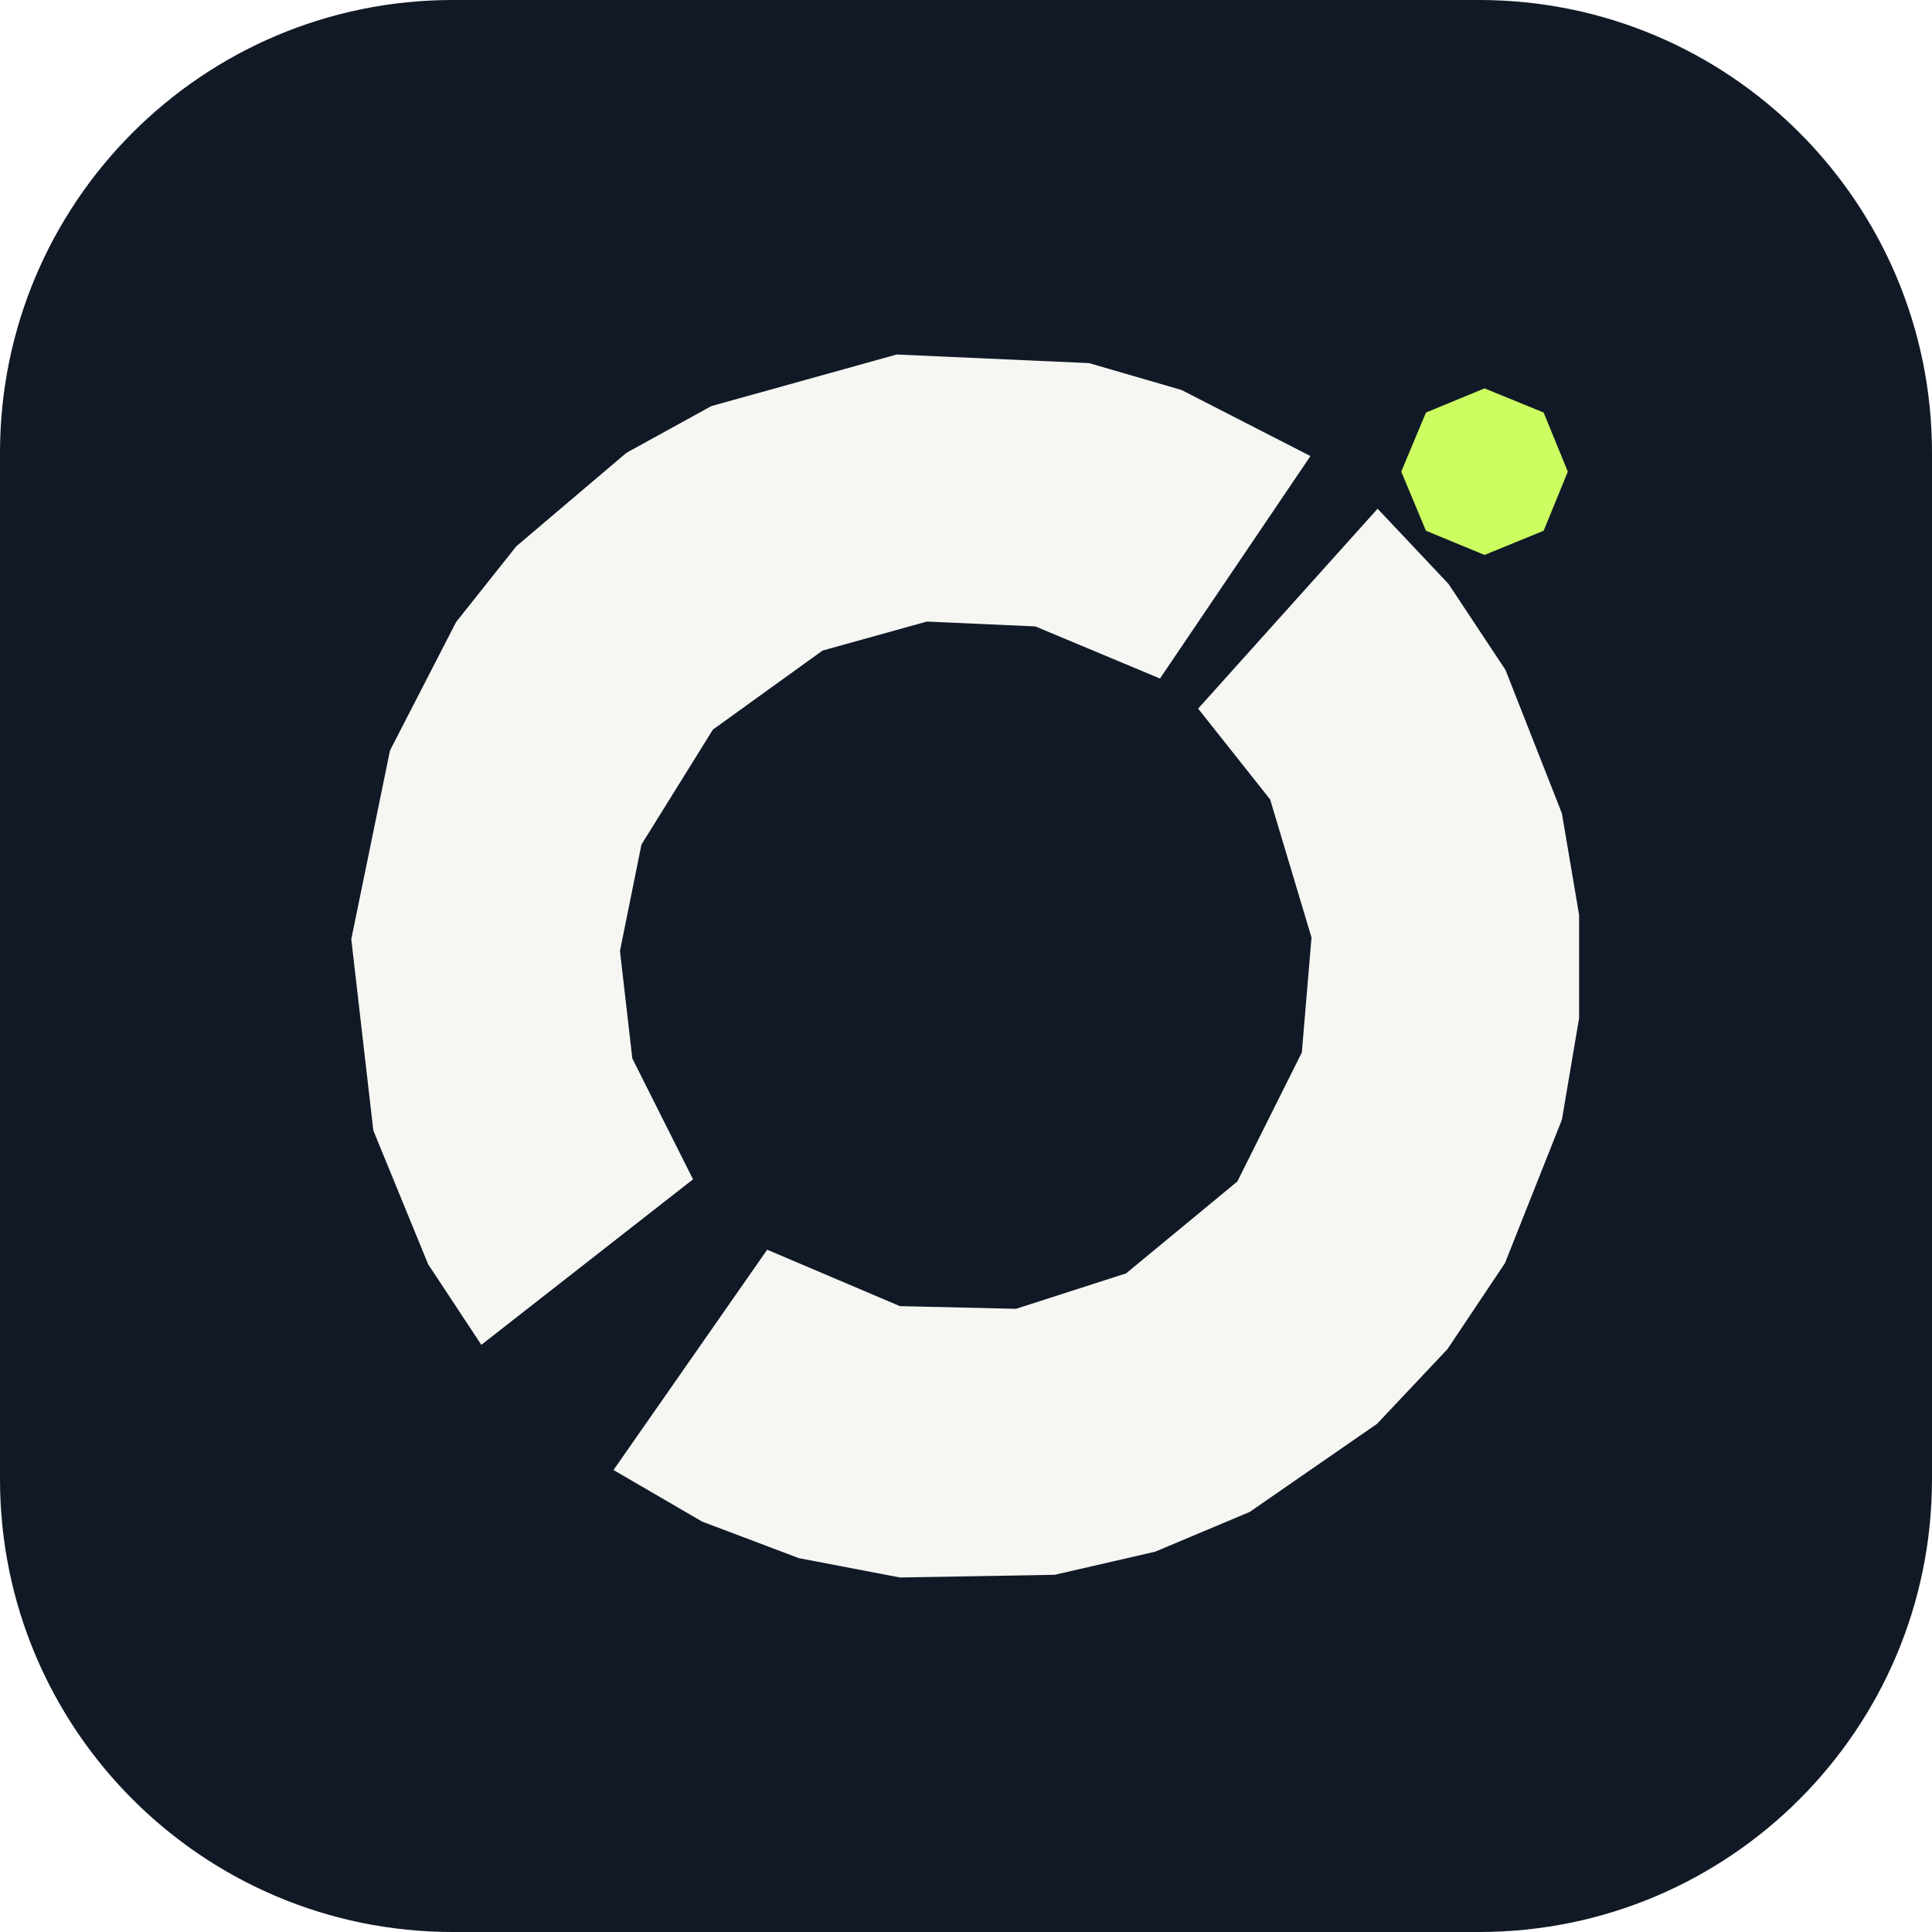
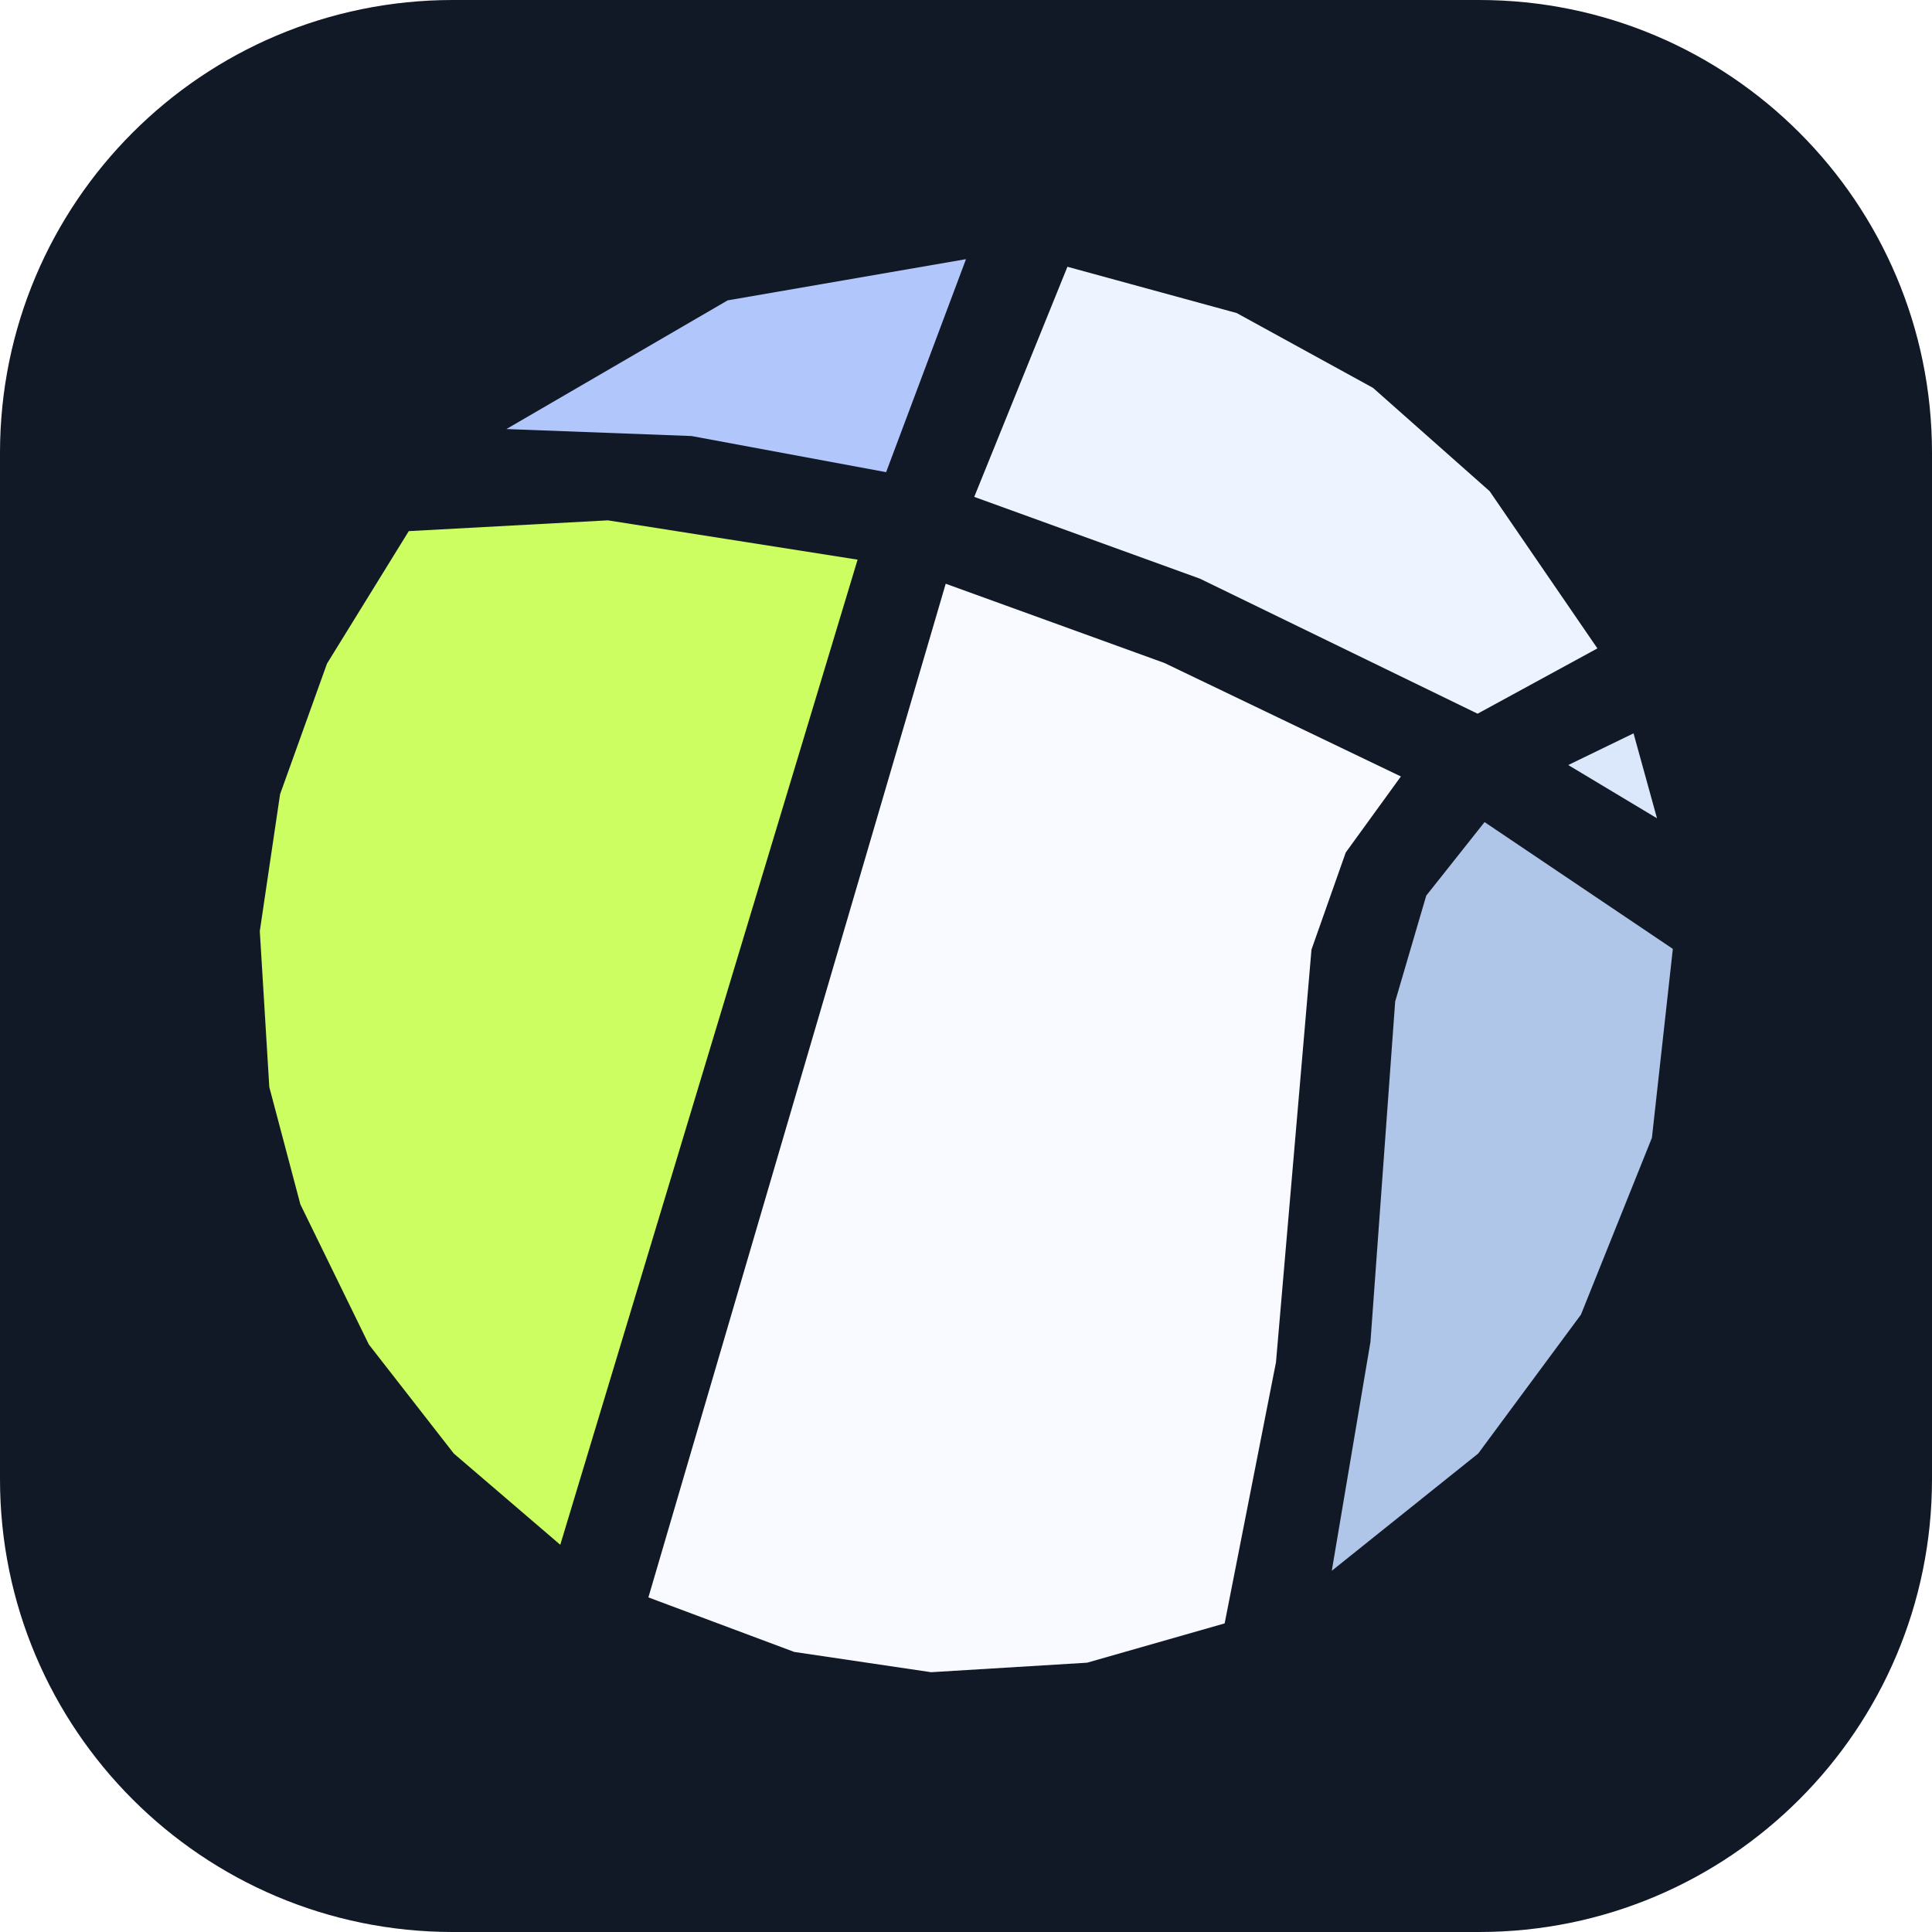
<svg xmlns="http://www.w3.org/2000/svg" viewBox="0 0 64 64">
-   <rect x="0" y="0" width="64" height="64" rx="15" fill="#111926" />
-   <g transform="translate(32 32) scale(1.78) translate(-44.5 -23.4)">
-     <path d="M52.16 14.89L53.48 16.29L54.54 17.89L55.59 20.56L55.91 22.45L55.91 24.37L55.59 26.26L54.53 28.93L53.46 30.53L52.15 31.92L49.78 33.56L48.02 34.3L46.15 34.73L43.27 34.78L41.39 34.42L39.59 33.74L37.94 32.78L40.8 28.68L43.27 29.73L45.43 29.78L47.48 29.12L49.55 27.41L50.75 25.01L50.93 22.87L50.16 20.3L48.82 18.61Z M35.48 30.45L34.49 28.95L33.47 26.46L33.06 22.9L33.78 19.39L35.01 17L36.13 15.59L38.18 13.85L39.76 12.98L43.21 12.02L46.79 12.18L48.51 12.68L50.91 13.91L48.11 18.05L45.79 17.08L43.77 16.99L41.83 17.53L39.79 19L38.46 21.14L38.06 23.12L38.29 25.12L39.42 27.37Z" fill="#F6F7F3" />
-     <path d="M55.7 14.2L55.25 15.3L54.15 15.75L53.06 15.3L52.6 14.2L53.06 13.1L54.15 12.65L55.25 13.1Z" fill="#CCFD61" />
+   <rect width="64" height="64" rx="15" fill="#111926" />
+   <g transform="translate(32 32) scale(2.1) translate(-44.5 -23.45)">
+     <path d="M39.49 33.41L41.79 34.27L43.95 34.59L46.41 34.44L48.58 33.82L49.39 29.7L49.95 23.19L50.49 21.66L51.36 20.46L47.63 18.67L44.18 17.42Z" fill="#F8FAFF" fill-rule="evenodd" />
+     <path d="M35.71 16.59L34.42 18.68L33.68 20.74L33.36 22.9L33.51 25.36L34 27.21L35.08 29.42L36.42 31.14L38.1 32.58L42.79 17.04L38.85 16.42Z" fill="#CCFD61" fill-rule="evenodd" />
+     <path d="M55.65 23.18L52.68 21.18L51.76 22.34L51.27 24.01L50.88 29.38L50.27 32.99L52.58 31.14L54.2 28.95L55.32 26.16Z" fill="#AFC6E8" fill-rule="evenodd" />
+     <path d="M54.46 18.44L52.76 15.96L50.92 14.33L48.77 13.15L46.1 12.42L44.63 16.05L48.19 17.34L52.57 19.47Z" fill="#EDF4FF" fill-rule="evenodd" />
+     <path d="M44.5 12.3L40.74 12.95L37.25 14.98L40.17 15.09L43.24 15.66Z" fill="#B1C6FA" fill-rule="evenodd" />
+     <path d="M55.4 21.12L55.03 19.78L54 20.28Z" fill="#DBE8FC" fill-rule="evenodd" />
  </g>
</svg>
